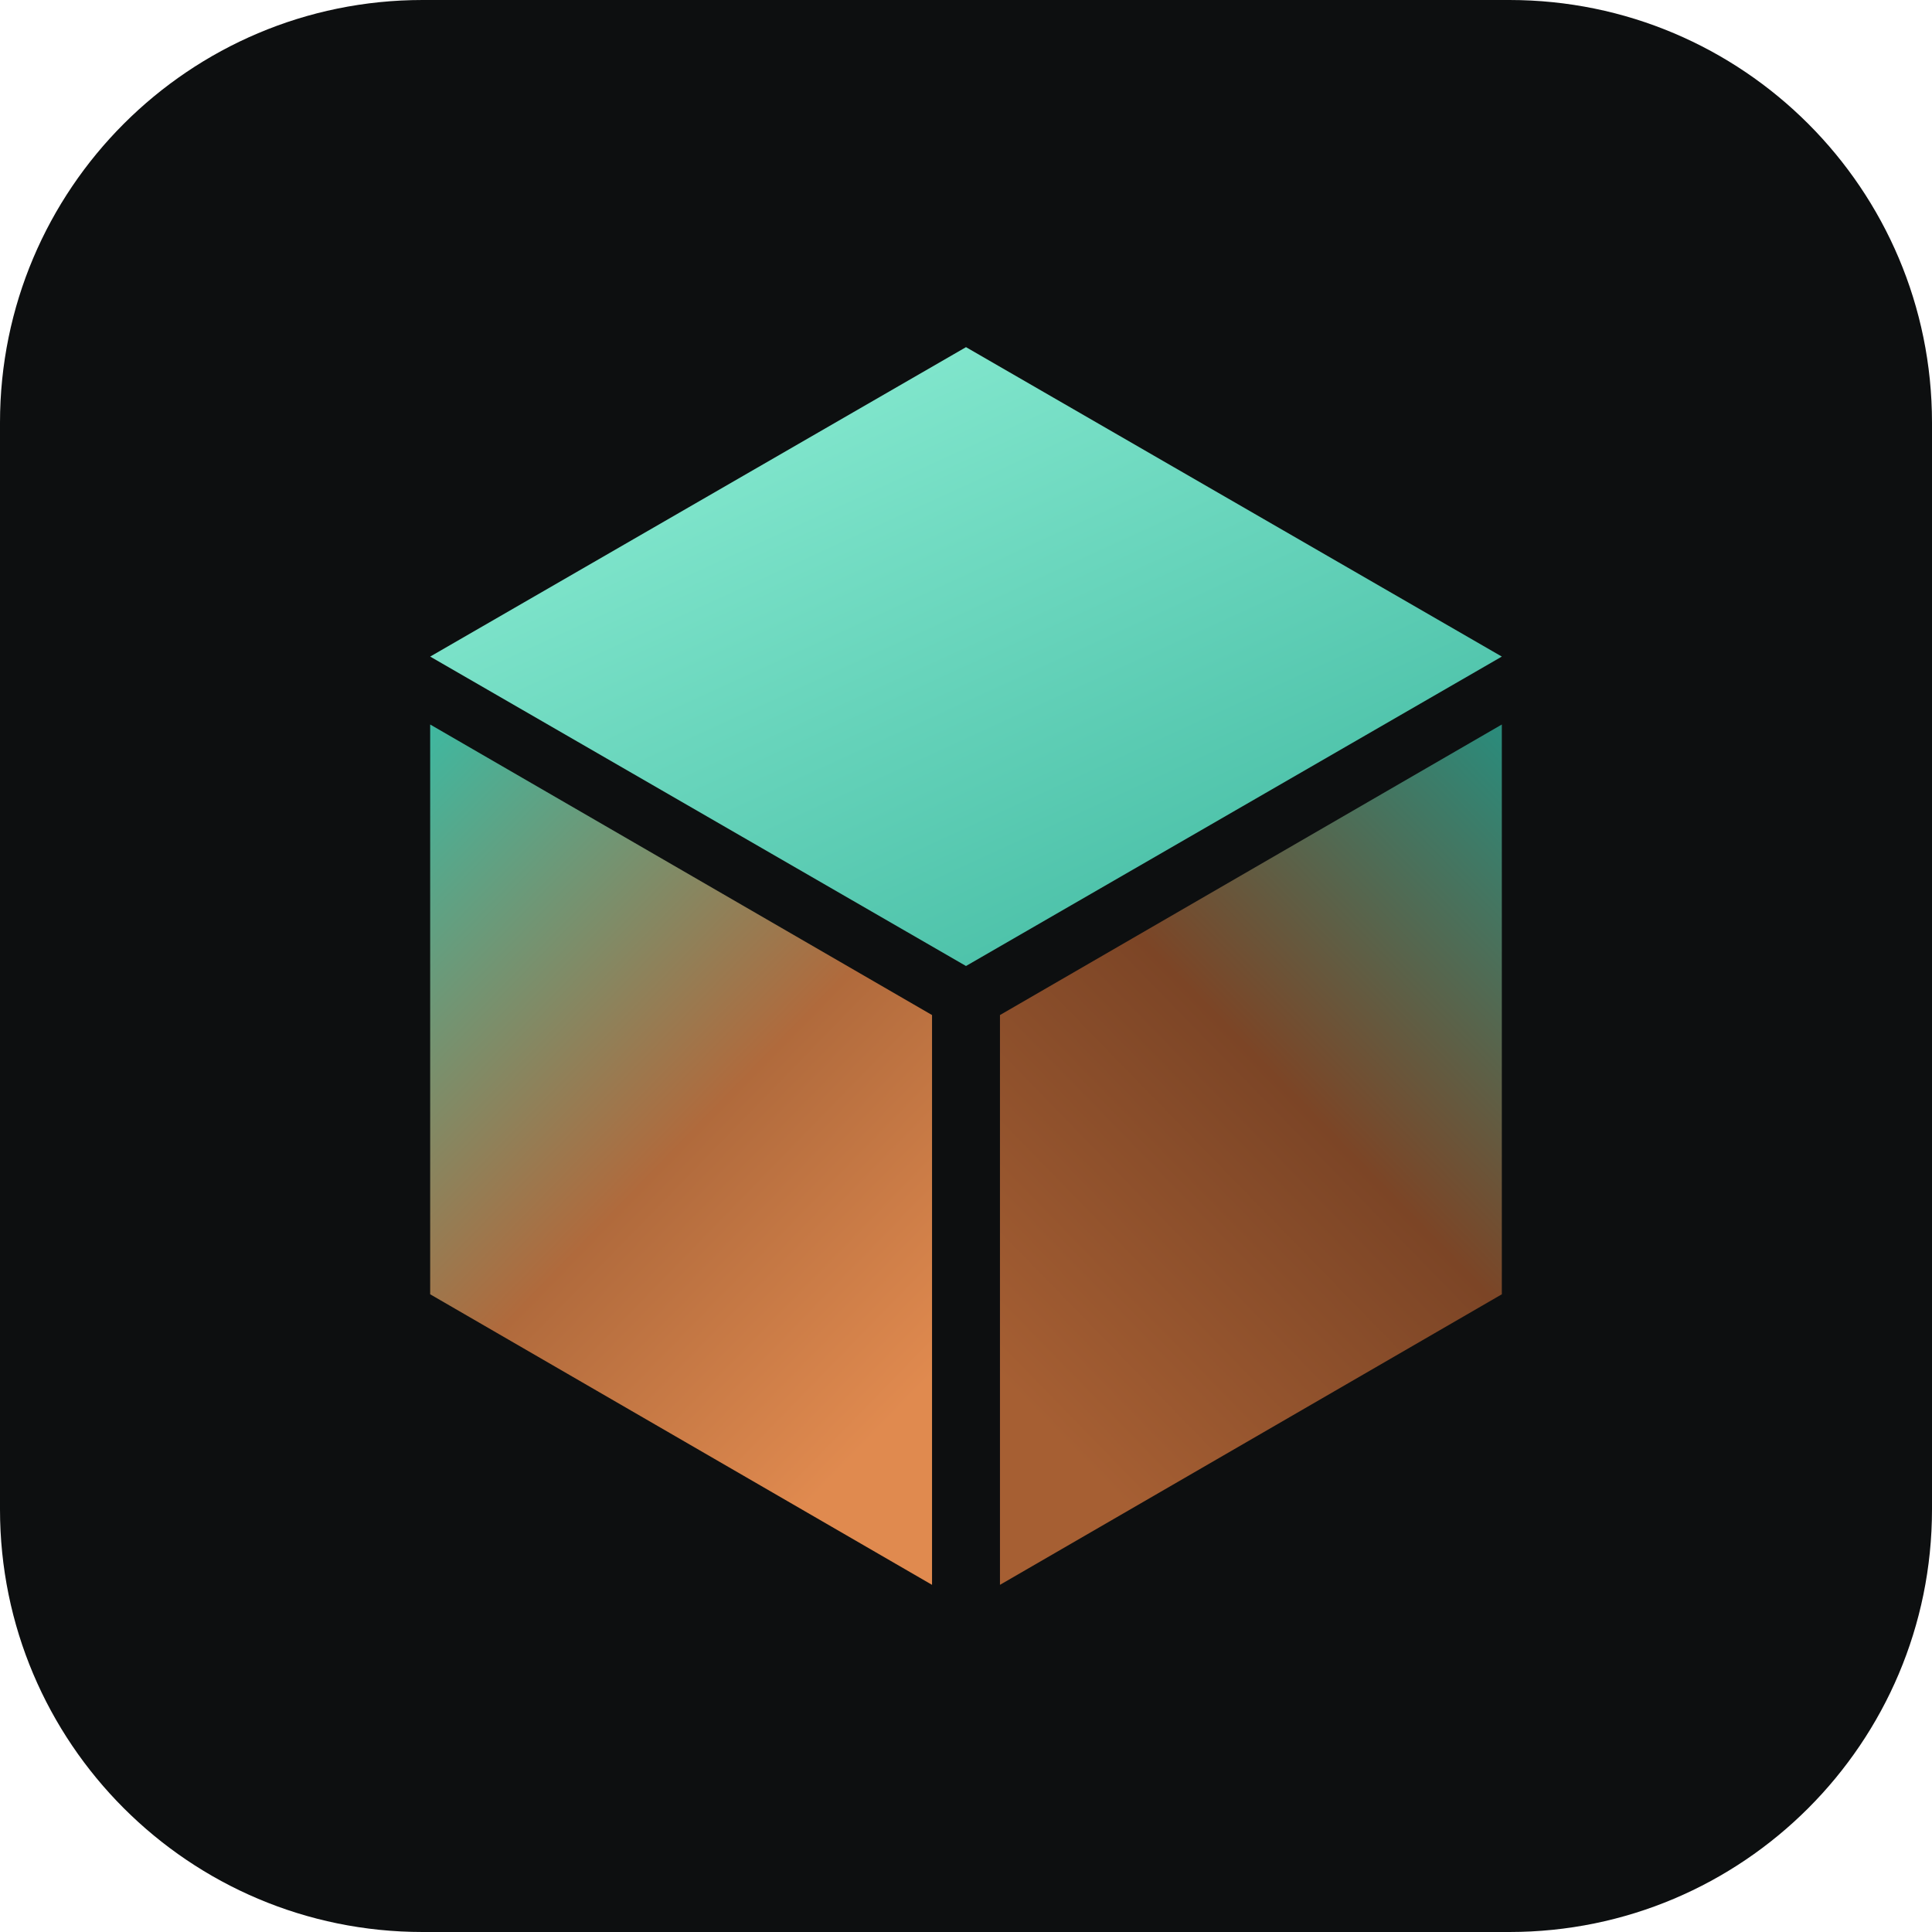
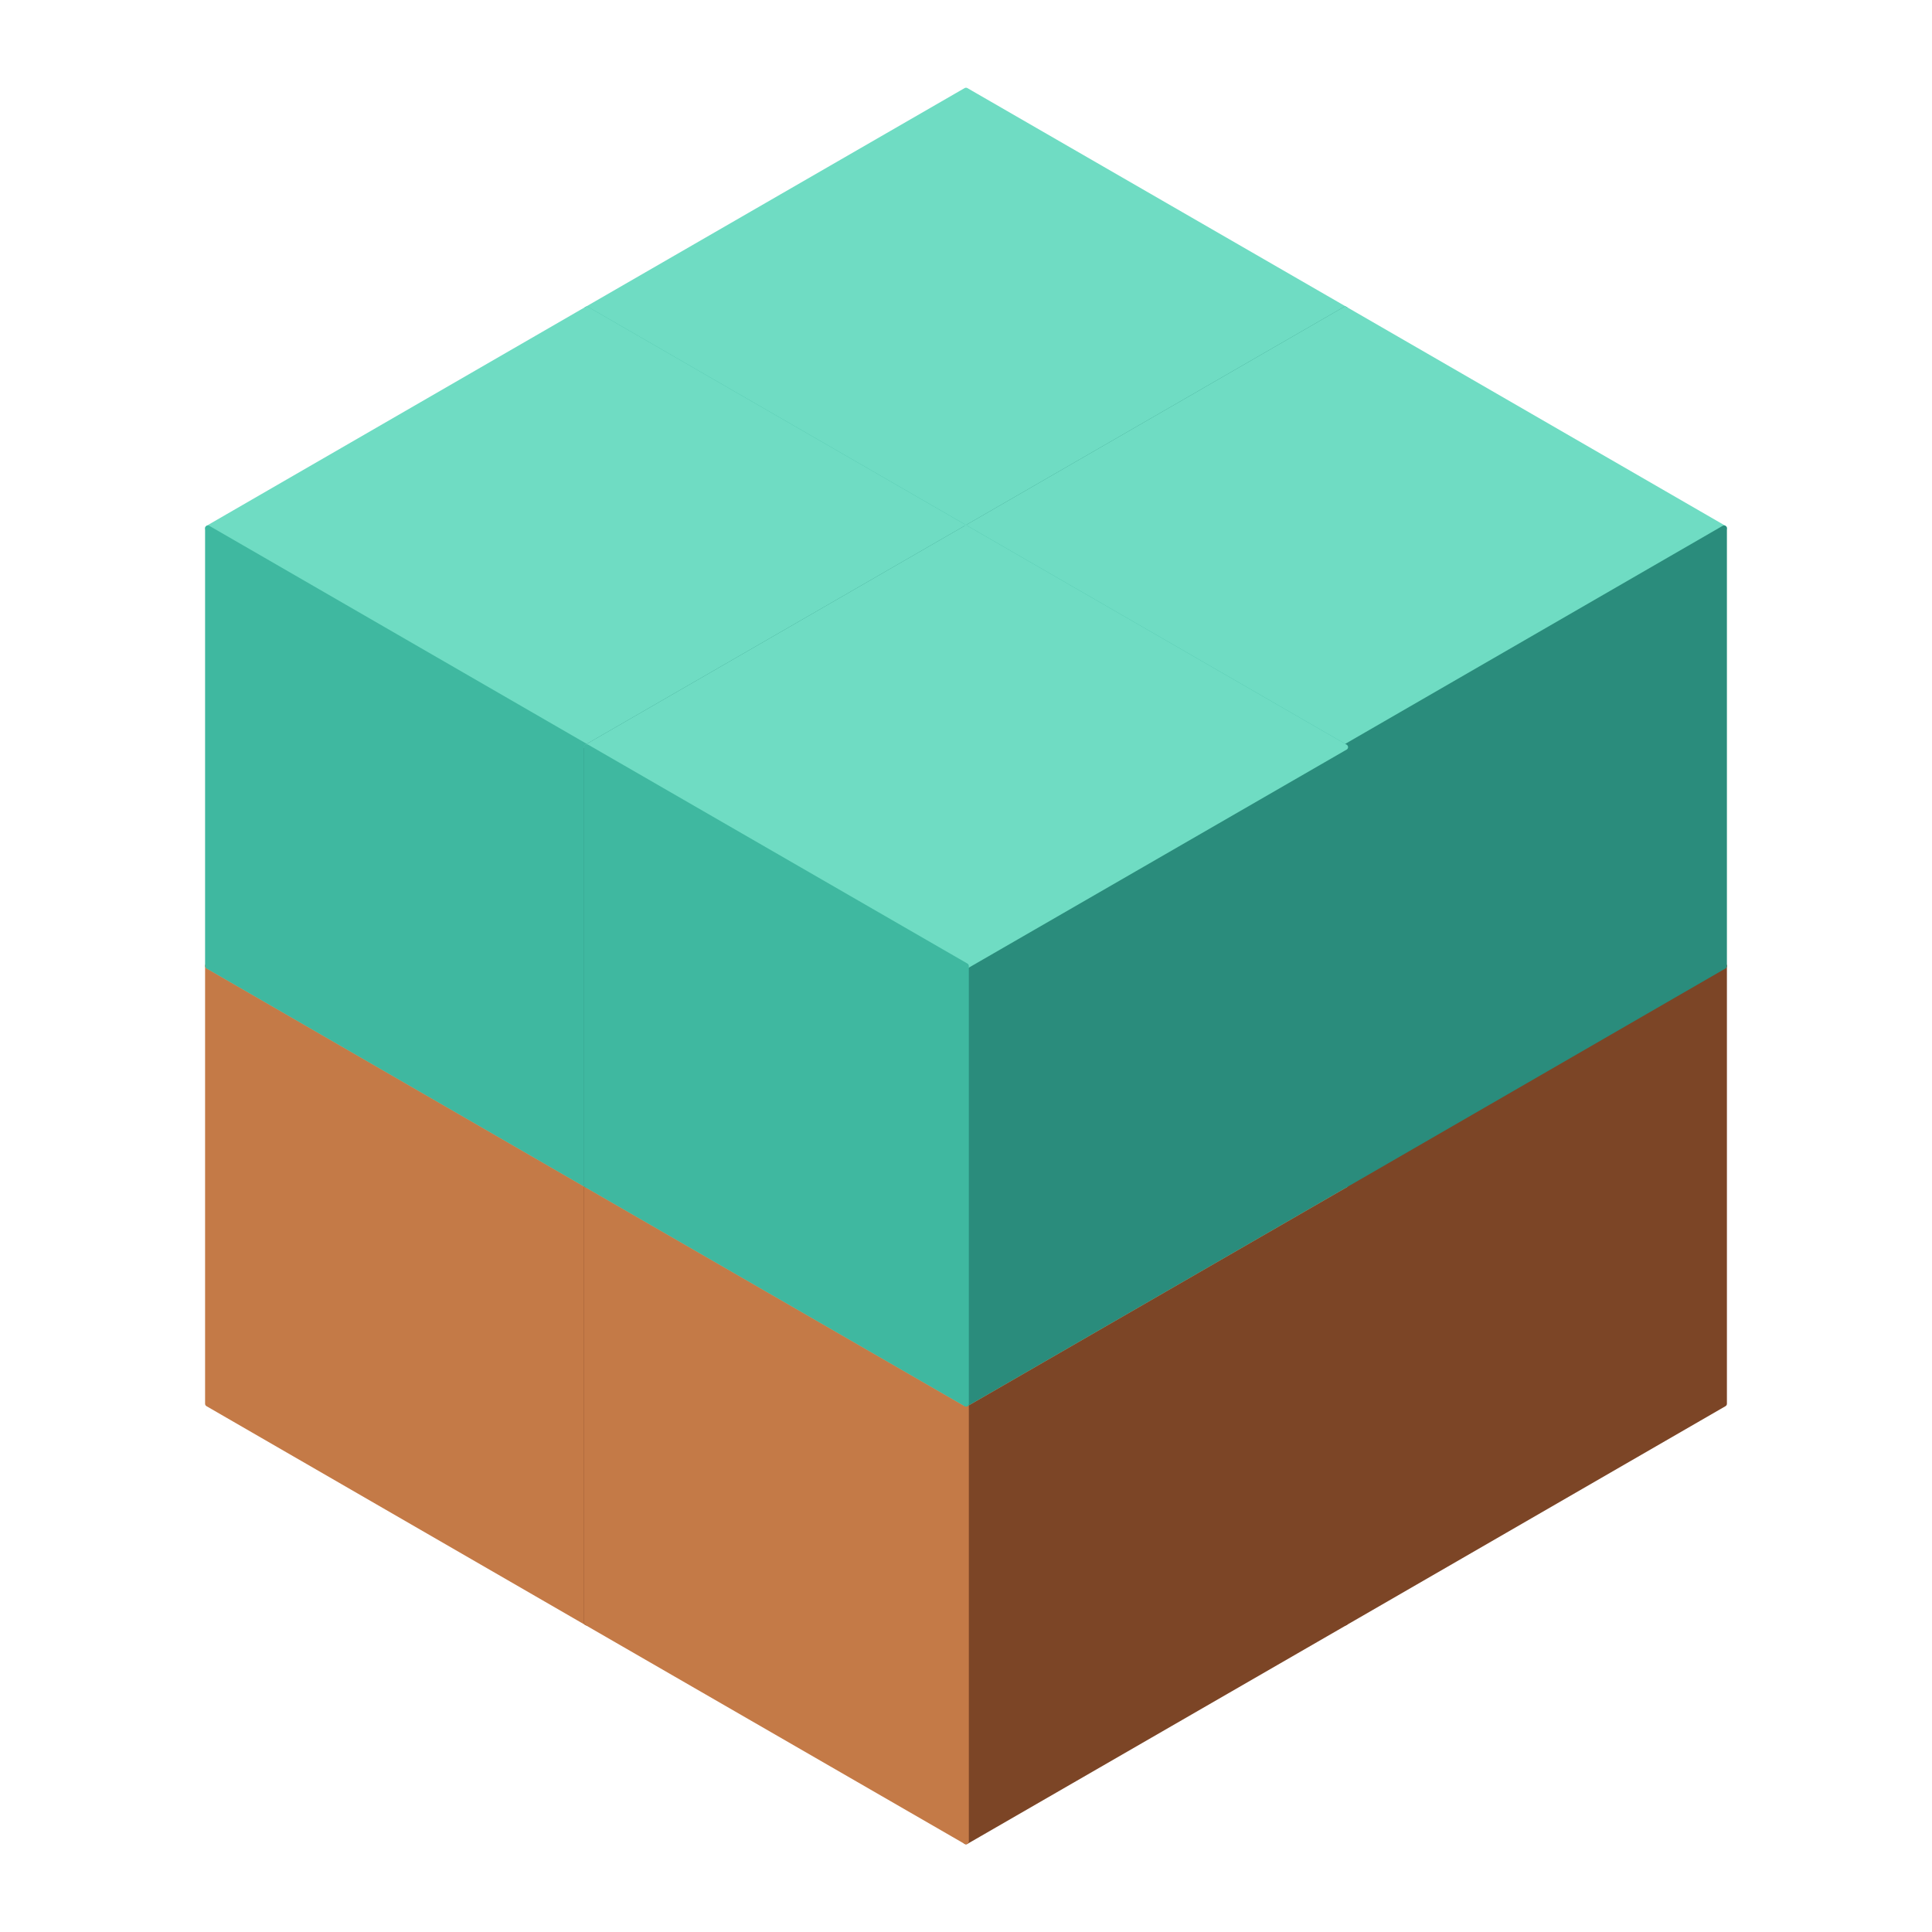
<svg xmlns="http://www.w3.org/2000/svg" viewBox="0 0 512 512">
-   <defs>
-     <linearGradient id="top" x1="0.1" y1="0" x2="0.9" y2="1">
-       <stop offset="0" stop-color="#8ff0d6" />
-       <stop offset="1" stop-color="#3fb8a0" />
-     </linearGradient>
-     <linearGradient id="left" x1="0" y1="0" x2="0.6" y2="1">
-       <stop offset="0" stop-color="#3fb8a0" />
-       <stop offset="0.58" stop-color="#b06a3c" />
-       <stop offset="1" stop-color="#e08a4f" />
-     </linearGradient>
-     <linearGradient id="right" x1="1" y1="0" x2="0.4" y2="1">
-       <stop offset="0" stop-color="#2a8c7c" />
-       <stop offset="0.5" stop-color="#7c4526" />
-       <stop offset="1" stop-color="#a65f33" />
-     </linearGradient>
-   </defs>
-   <rect width="512" height="512" rx="112" fill="#0d0f10" />
-   <path d="M256 92 398 174 256 256 114 174Z" fill="url(#top)" />
-   <path d="M114 192 247 269V420L114 343Z" fill="url(#left)" />
-   <path d="M398 192 265 269V420L398 343Z" fill="url(#right)" />
+   <polygon points="155.5,198.0 256.0,140.0 356.5,198.0 256.0,256.0" fill="#e9a06c" stroke="#e9a06c" stroke-width="1.5" stroke-linejoin="round" />
+   <polygon points="356.5,314.0 256.0,372.0 256.0,256.0 356.5,198.0" fill="#7c4526" stroke="#7c4526" stroke-width="1.5" stroke-linejoin="round" />
+   <polygon points="256.0,372.0 155.5,314.0 155.5,198.0 256.0,256.0" fill="#c47a47" stroke="#c47a47" stroke-width="1.5" stroke-linejoin="round" />
+   <polygon points="256.0,24.0 356.5,82.0 256.0,140.0 155.5,82.0" fill="#6fdcc3" stroke="#6fdcc3" stroke-width="1.5" stroke-linejoin="round" />
+   <polygon points="155.5,430.0 55.1,372.0 55.1,256.0 155.5,314.0" fill="#c47a47" stroke="#c47a47" stroke-width="1.5" stroke-linejoin="round" />
+   <polygon points="356.5,82.0 356.5,198.0 256.0,256.0 256.0,140.0" fill="#2a8c7c" stroke="#2a8c7c" stroke-width="1.5" stroke-linejoin="round" />
+   <polygon points="256.0,140.0 256.0,256.0 155.5,198.0 155.5,82.0" fill="#3fb8a0" stroke="#3fb8a0" stroke-width="1.5" stroke-linejoin="round" />
+   <polygon points="256.0,372.0 155.5,430.0 155.5,314.0 256.0,256.0" fill="#7c4526" stroke="#7c4526" stroke-width="1.5" stroke-linejoin="round" />
+   <polygon points="256.0,256.0 155.5,314.0 55.1,256.0 155.5,198.0" fill="#e9a06c" stroke="#e9a06c" stroke-width="1.5" stroke-linejoin="round" />
+   <polygon points="456.9,256.0 356.5,314.0 256.0,256.0 356.5,198.0" fill="#e9a06c" stroke="#e9a06c" stroke-width="1.5" stroke-linejoin="round" />
+   <polygon points="356.5,430.0 256.0,372.0 256.0,256.0 356.5,314.0" fill="#c47a47" stroke="#c47a47" stroke-width="1.5" stroke-linejoin="round" />
+   <polygon points="456.9,372.0 356.5,430.0 356.5,314.0 456.9,256.0" fill="#7c4526" stroke="#7c4526" stroke-width="1.5" stroke-linejoin="round" />
+   <polygon points="55.1,140.0 155.5,82.0 256.0,140.0 155.5,198.0" fill="#6fdcc3" stroke="#6fdcc3" stroke-width="1.5" stroke-linejoin="round" />
+   <polygon points="356.5,430.0 256.0,488.0 256.0,372.0 356.5,314.0" fill="#7c4526" stroke="#7c4526" stroke-width="1.5" stroke-linejoin="round" />
+   <polygon points="256.0,488.0 155.5,430.0 155.5,314.0 256.0,372.0" fill="#c47a47" stroke="#c47a47" stroke-width="1.5" stroke-linejoin="round" />
+   <polygon points="155.5,314.0 256.0,256.0 356.5,314.0 256.0,372.0" fill="#e9a06c" stroke="#e9a06c" stroke-width="1.5" stroke-linejoin="round" />
+   <polygon points="55.1,256.0 55.1,140.0 155.5,198.0 155.5,314.0" fill="#3fb8a0" stroke="#3fb8a0" stroke-width="1.5" stroke-linejoin="round" />
+   <polygon points="155.5,198.0 256.0,140.0 256.0,256.0 155.5,314.0" fill="#2a8c7c" stroke="#2a8c7c" stroke-width="1.5" stroke-linejoin="round" />
+   <polygon points="456.9,140.0 356.5,198.0 256.0,140.0 356.5,82.0" fill="#6fdcc3" stroke="#6fdcc3" stroke-width="1.5" stroke-linejoin="round" />
+   <polygon points="356.5,198.0 356.5,314.0 256.0,256.0 256.0,140.0" fill="#3fb8a0" stroke="#3fb8a0" stroke-width="1.5" stroke-linejoin="round" />
+   <polygon points="356.5,198.0 456.9,140.0 456.9,256.0 356.5,314.0" fill="#2a8c7c" stroke="#2a8c7c" stroke-width="1.5" stroke-linejoin="round" />
+   <polygon points="256.0,372.0 256.0,256.0 356.5,198.0 356.5,314.0" fill="#2a8c7c" stroke="#2a8c7c" stroke-width="1.5" stroke-linejoin="round" />
+   <polygon points="256.0,256.0 155.5,198.0 256.0,140.0 356.5,198.0" fill="#6fdcc3" stroke="#6fdcc3" stroke-width="1.5" stroke-linejoin="round" />
+   <polygon points="155.5,314.0 155.5,198.0 256.0,256.0 256.0,372.0" fill="#3fb8a0" stroke="#3fb8a0" stroke-width="1.5" stroke-linejoin="round" />
</svg>
